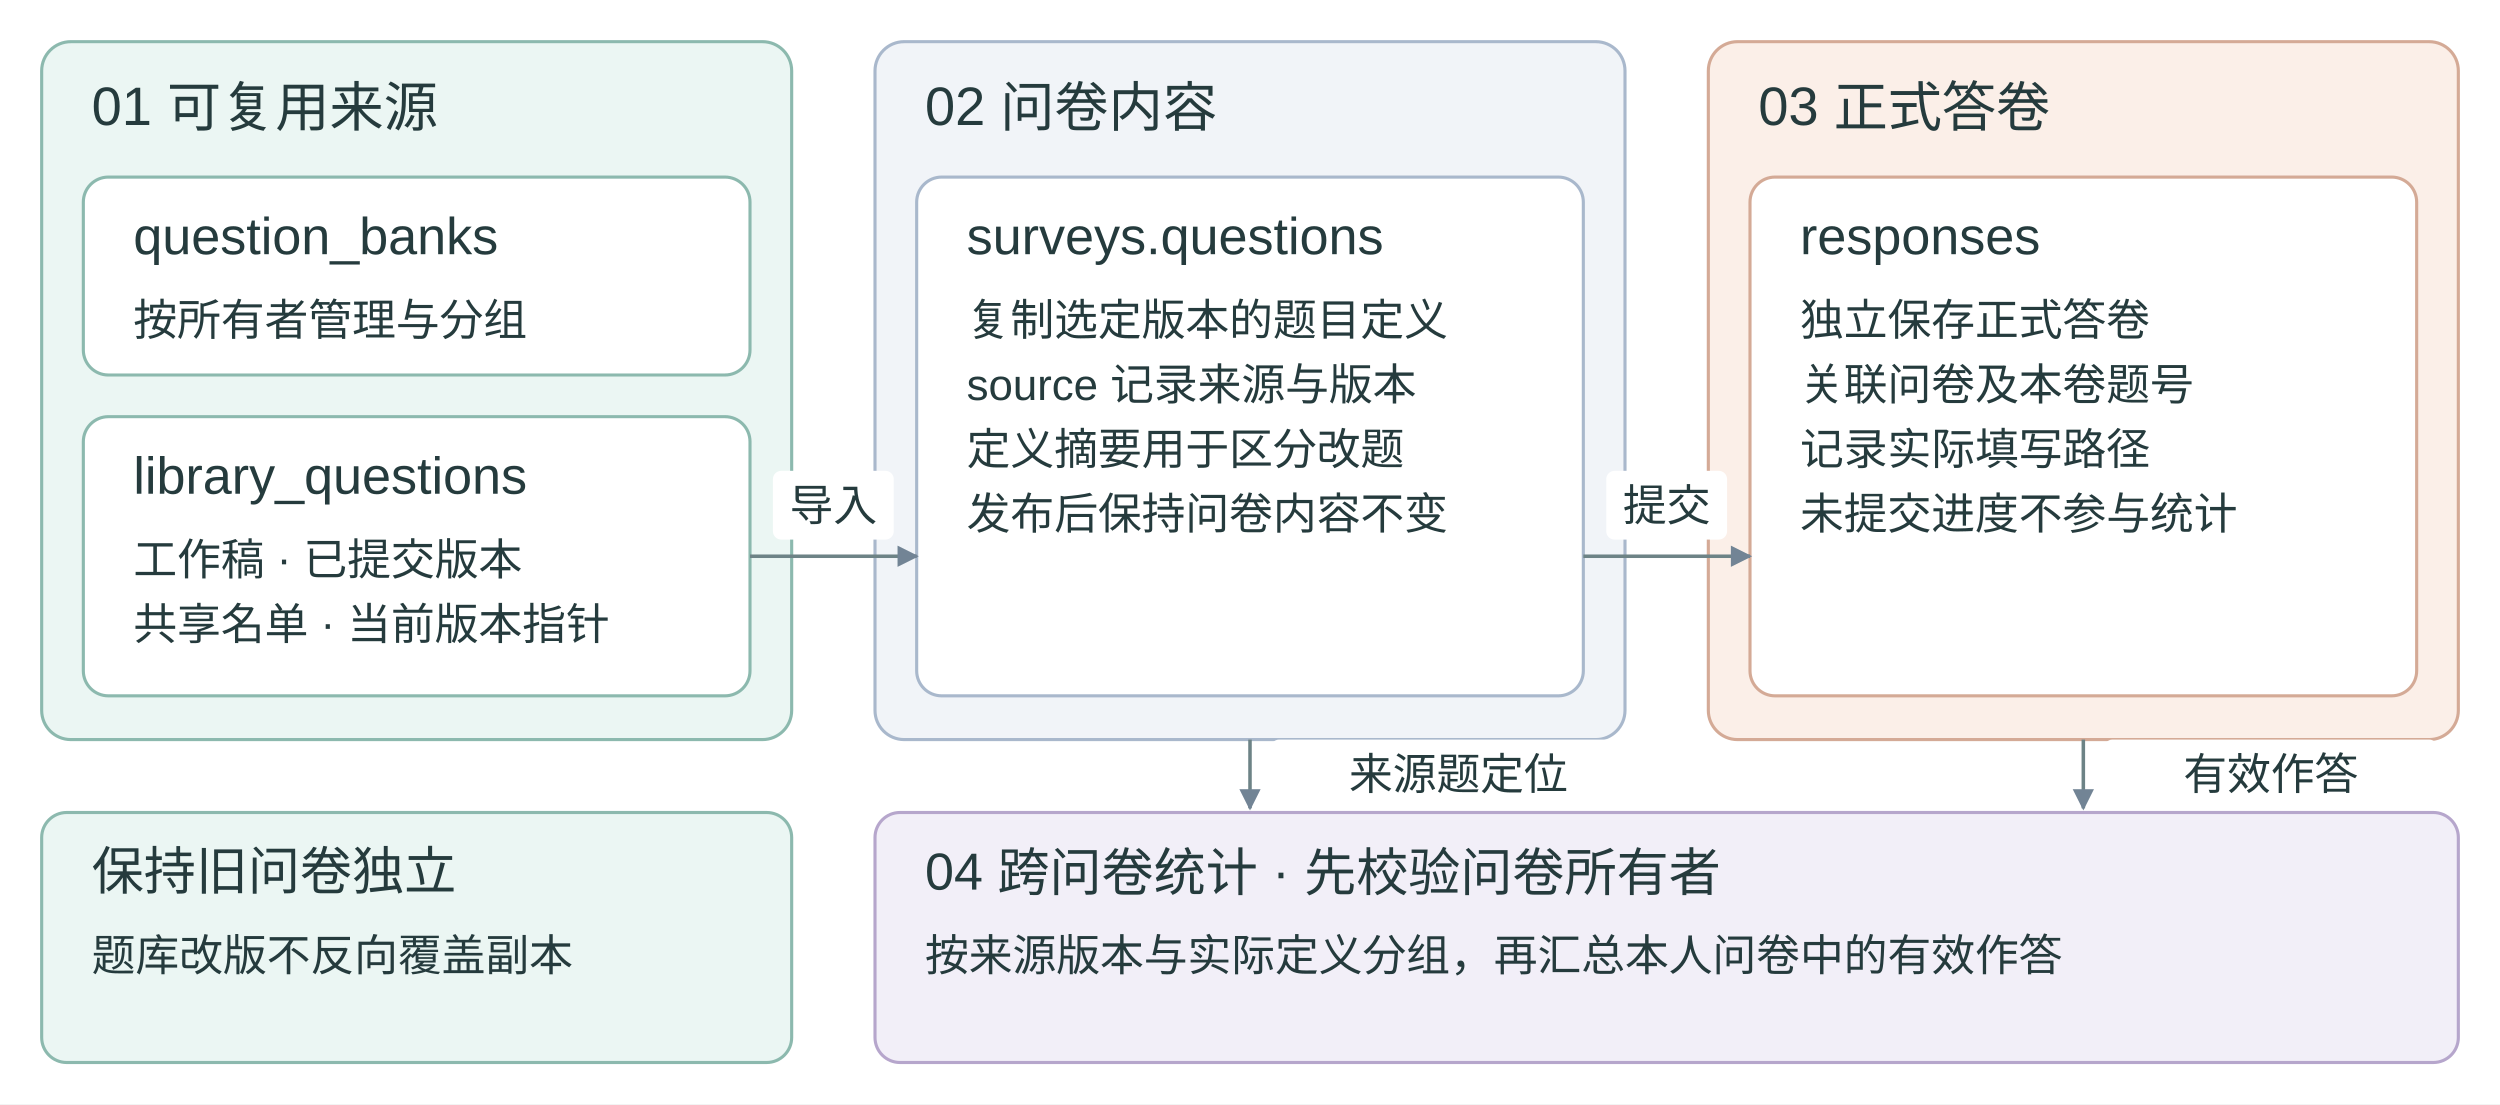
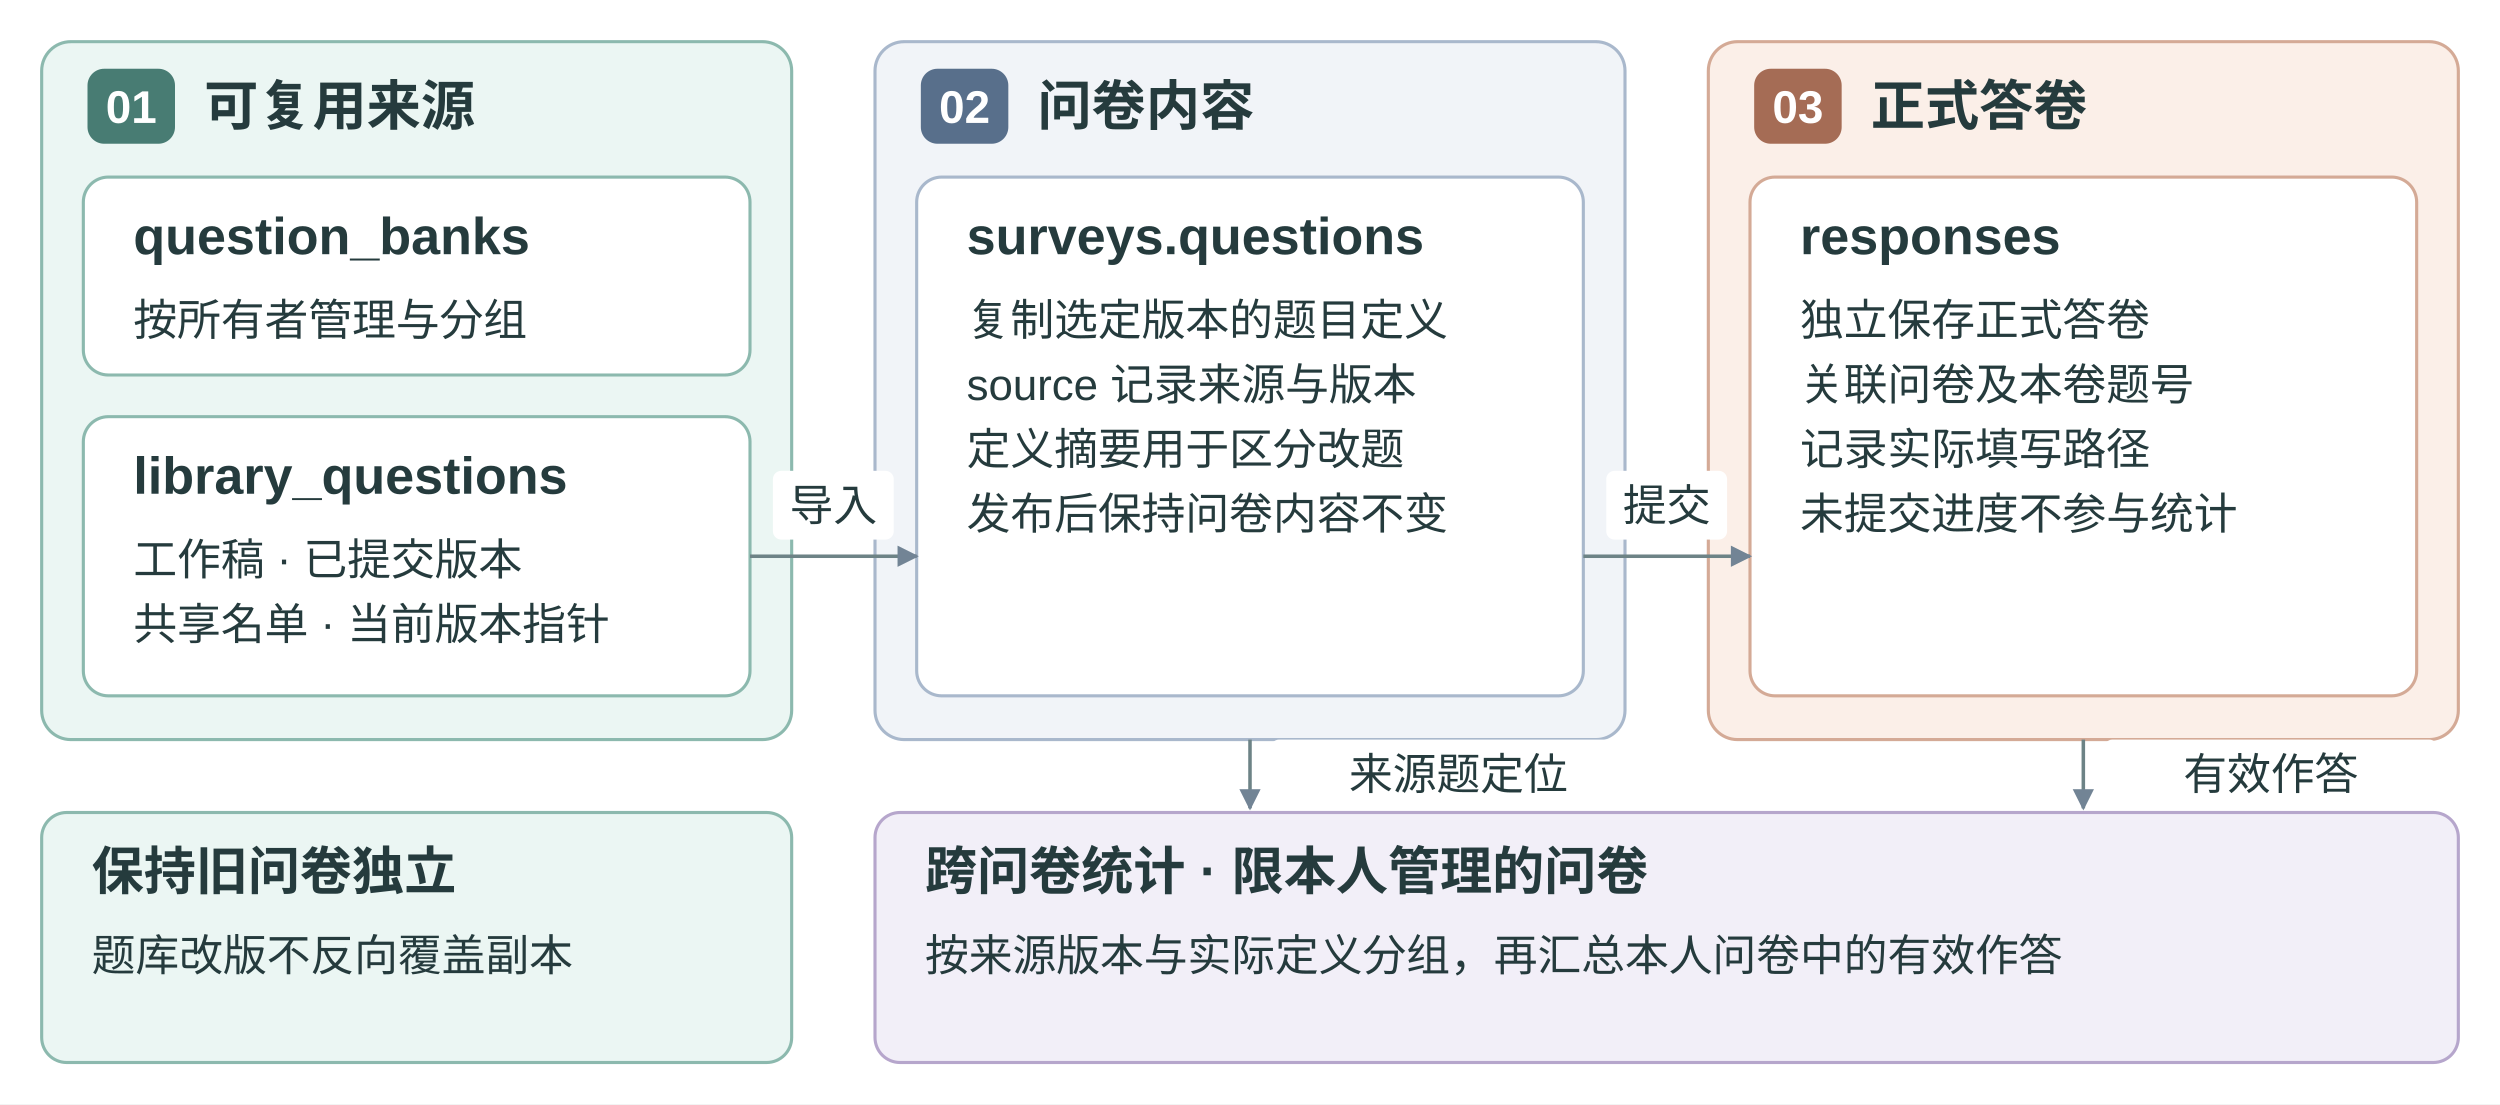
<svg xmlns="http://www.w3.org/2000/svg" width="1200" height="530" viewBox="0 0 1200 530" role="img" aria-labelledby="title">
  <defs>
    <marker id="arrow" viewBox="0 0 10 10" refX="9" refY="5" markerWidth="6" markerHeight="6" orient="auto">
      <path d="M0 0L10 5L0 10Z" fill="#728495" />
    </marker>
  </defs>
  <rect width="100%" height="100%" fill="white" />
  <g font-family="Arial,Microsoft YaHei,sans-serif" fill="#24364B">
+     <defs>
+       <marker id="restore-arrow" viewBox="0 0 10 10" refX="9" refY="5" markerWidth="6" markerHeight="6" orient="auto">
+         <path d="M0 0L10 5L0 10Z" fill="#8F80A6" />
+       </marker>
+     </defs>
    <rect x="20" y="20" width="360" height="335" rx="14" fill="#EBF6F3" stroke="#8CB9AE" stroke-width="1.5" />
-     <text x="44" y="60" text-anchor="start" font-size="26" font-weight="400" fill="#253B3D">01  可复用来源</text>
+     <rect x="42" y="33" width="42" height="36" rx="8" fill="#487C73" stroke="none" stroke-width="1.5" />
+     <text x="63" y="59" text-anchor="middle" font-size="22" font-weight="600" fill="white">01</text>
+     <text x="98" y="60" text-anchor="start" font-size="26" font-weight="600" fill="#253B3D">可复用来源</text>
    <rect x="420" y="20" width="360" height="335" rx="14" fill="#F1F4F8" stroke="#A9B8CC" stroke-width="1.5" />
-     <text x="444" y="60" text-anchor="start" font-size="26" font-weight="400" fill="#253B3D">02  问卷内容</text>
+     <rect x="442" y="33" width="42" height="36" rx="8" fill="#586F8B" stroke="none" stroke-width="1.5" />
+     <text x="463" y="59" text-anchor="middle" font-size="22" font-weight="600" fill="white">02</text>
+     <text x="498" y="60" text-anchor="start" font-size="26" font-weight="600" fill="#253B3D">问卷内容</text>
    <rect x="820" y="20" width="360" height="335" rx="14" fill="#FBEFE8" stroke="#D4AA96" stroke-width="1.5" />
-     <text x="844" y="60" text-anchor="start" font-size="26" font-weight="400" fill="#253B3D">03  正式答卷</text>
+     <rect x="842" y="33" width="42" height="36" rx="8" fill="#A56C55" stroke="none" stroke-width="1.5" />
+     <text x="863" y="59" text-anchor="middle" font-size="22" font-weight="600" fill="white">03</text>
+     <text x="898" y="60" text-anchor="start" font-size="26" font-weight="600" fill="#253B3D">正式答卷</text>
    <rect x="40" y="85" width="320" height="95" rx="12" fill="white" stroke="#8CB9AE" stroke-width="1.5" />
-     <text x="64" y="122" text-anchor="start" font-size="25" font-weight="400" fill="#253B3D">question_banks</text>
+     <text x="64" y="122" text-anchor="start" font-size="25" font-weight="600" fill="#253B3D">question_banks</text>
    <text x="64" y="161" text-anchor="start" font-size="21" font-weight="400" fill="#253B3D">按所有者管理与分组</text>
    <rect x="40" y="200" width="320" height="134" rx="12" fill="white" stroke="#8CB9AE" stroke-width="1.5" />
-     <text x="64" y="237" text-anchor="start" font-size="25" font-weight="400" fill="#253B3D">library_questions</text>
+     <text x="64" y="237" text-anchor="start" font-size="25" font-weight="600" fill="#253B3D">library_questions</text>
    <text x="64" y="276" text-anchor="start" font-size="21" font-weight="400" fill="#253B3D">工作稿 · 已提交版本</text>
    <text x="64" y="307" text-anchor="start" font-size="21" font-weight="400" fill="#253B3D">共享名单 · 当前版本指针</text>
    <rect x="440" y="85" width="320" height="249" rx="12" fill="white" stroke="#A9B8CC" stroke-width="1.5" />
-     <text x="464" y="122" text-anchor="start" font-size="25" font-weight="400" fill="#253B3D">surveys.questions</text>
+     <text x="464" y="122" text-anchor="start" font-size="25" font-weight="600" fill="#253B3D">surveys.questions</text>
    <text x="464" y="161" text-anchor="start" font-size="21" font-weight="400" fill="#253B3D">复制选定版本的题目定义</text>
    <text x="464" y="192" text-anchor="start" font-size="21" font-weight="400" fill="#253B3D">source 记录来源与版本</text>
    <text x="464" y="223" text-anchor="start" font-size="21" font-weight="400" fill="#253B3D">定义摘要用于区分改题</text>
    <text x="464" y="254" text-anchor="start" font-size="21" font-weight="400" fill="#253B3D">发布后保持问卷内容不变</text>
    <rect x="840" y="85" width="320" height="249" rx="12" fill="white" stroke="#D4AA96" stroke-width="1.5" />
-     <text x="864" y="122" text-anchor="start" font-size="25" font-weight="400" fill="#253B3D">responses</text>
+     <text x="864" y="122" text-anchor="start" font-size="25" font-weight="600" fill="#253B3D">responses</text>
    <text x="864" y="161" text-anchor="start" font-size="21" font-weight="400" fill="#253B3D">独立保存正式答卷</text>
    <text x="864" y="192" text-anchor="start" font-size="21" font-weight="400" fill="#253B3D">关联问卷及本卷题号</text>
    <text x="864" y="223" text-anchor="start" font-size="21" font-weight="400" fill="#253B3D">记录实际填写路径</text>
    <text x="864" y="254" text-anchor="start" font-size="21" font-weight="400" fill="#253B3D">未提交进度不参与统计</text>
    <path d="M360 267H440" fill="none" stroke="#6D8386" stroke-width="1.7" marker-end="url(#arrow)" />
    <rect x="371.0" y="226" width="58" height="33" rx="4" fill="white" stroke="none" stroke-width="1.5" />
    <text x="400" y="250" text-anchor="middle" font-size="21" font-weight="400" fill="#253B3D">导入</text>
    <path d="M760 267H840" fill="none" stroke="#6D8386" stroke-width="1.7" marker-end="url(#arrow)" />
    <rect x="771.0" y="226" width="58" height="33" rx="4" fill="white" stroke="none" stroke-width="1.5" />
    <text x="800" y="250" text-anchor="middle" font-size="21" font-weight="400" fill="#253B3D">提交</text>
    <path d="M600 355V388" fill="none" stroke="#6D8386" stroke-width="1.7" marker-end="url(#arrow)" />
    <path d="M1000 355V388" fill="none" stroke="#6D8386" stroke-width="1.7" marker-end="url(#arrow)" />
    <rect x="610.0" y="355" width="180" height="33" rx="4" fill="white" stroke="none" stroke-width="1.5" />
    <text x="700" y="379" text-anchor="middle" font-size="21" font-weight="400" fill="#253B3D">来源题定位</text>
    <rect x="1010.0" y="355" width="160" height="33" rx="4" fill="white" stroke="none" stroke-width="1.5" />
    <text x="1090" y="379" text-anchor="middle" font-size="21" font-weight="400" fill="#253B3D">有效作答</text>
    <rect x="420" y="390" width="760" height="120" rx="12" fill="#F2EFF8" stroke="#B6A6CC" stroke-width="1.5" />
-     <text x="444" y="427" text-anchor="start" font-size="25" font-weight="400" fill="#253B3D">04  跨问卷统计 · 先校验问卷所有者</text>
+     <text x="444" y="427" text-anchor="start" font-size="25" font-weight="600" fill="#253B3D">跨问卷统计 · 限本人管理的问卷</text>
    <text x="444" y="466" text-anchor="start" font-size="21" font-weight="400" fill="#253B3D">按来源版本与实际定义分组，再汇总本人问卷中的有效作答</text>
    <rect x="20" y="390" width="360" height="120" rx="12" fill="#EBF6F3" stroke="#8CB9AE" stroke-width="1.5" />
-     <text x="44" y="427" text-anchor="start" font-size="25" font-weight="400" fill="#253B3D">保持旧问卷独立</text>
+     <text x="44" y="427" text-anchor="start" font-size="25" font-weight="600" fill="#253B3D">保持旧问卷独立</text>
    <text x="44" y="466" text-anchor="start" font-size="21" font-weight="400" fill="#253B3D">题库改版不反向覆盖副本</text>
  </g>
</svg>
